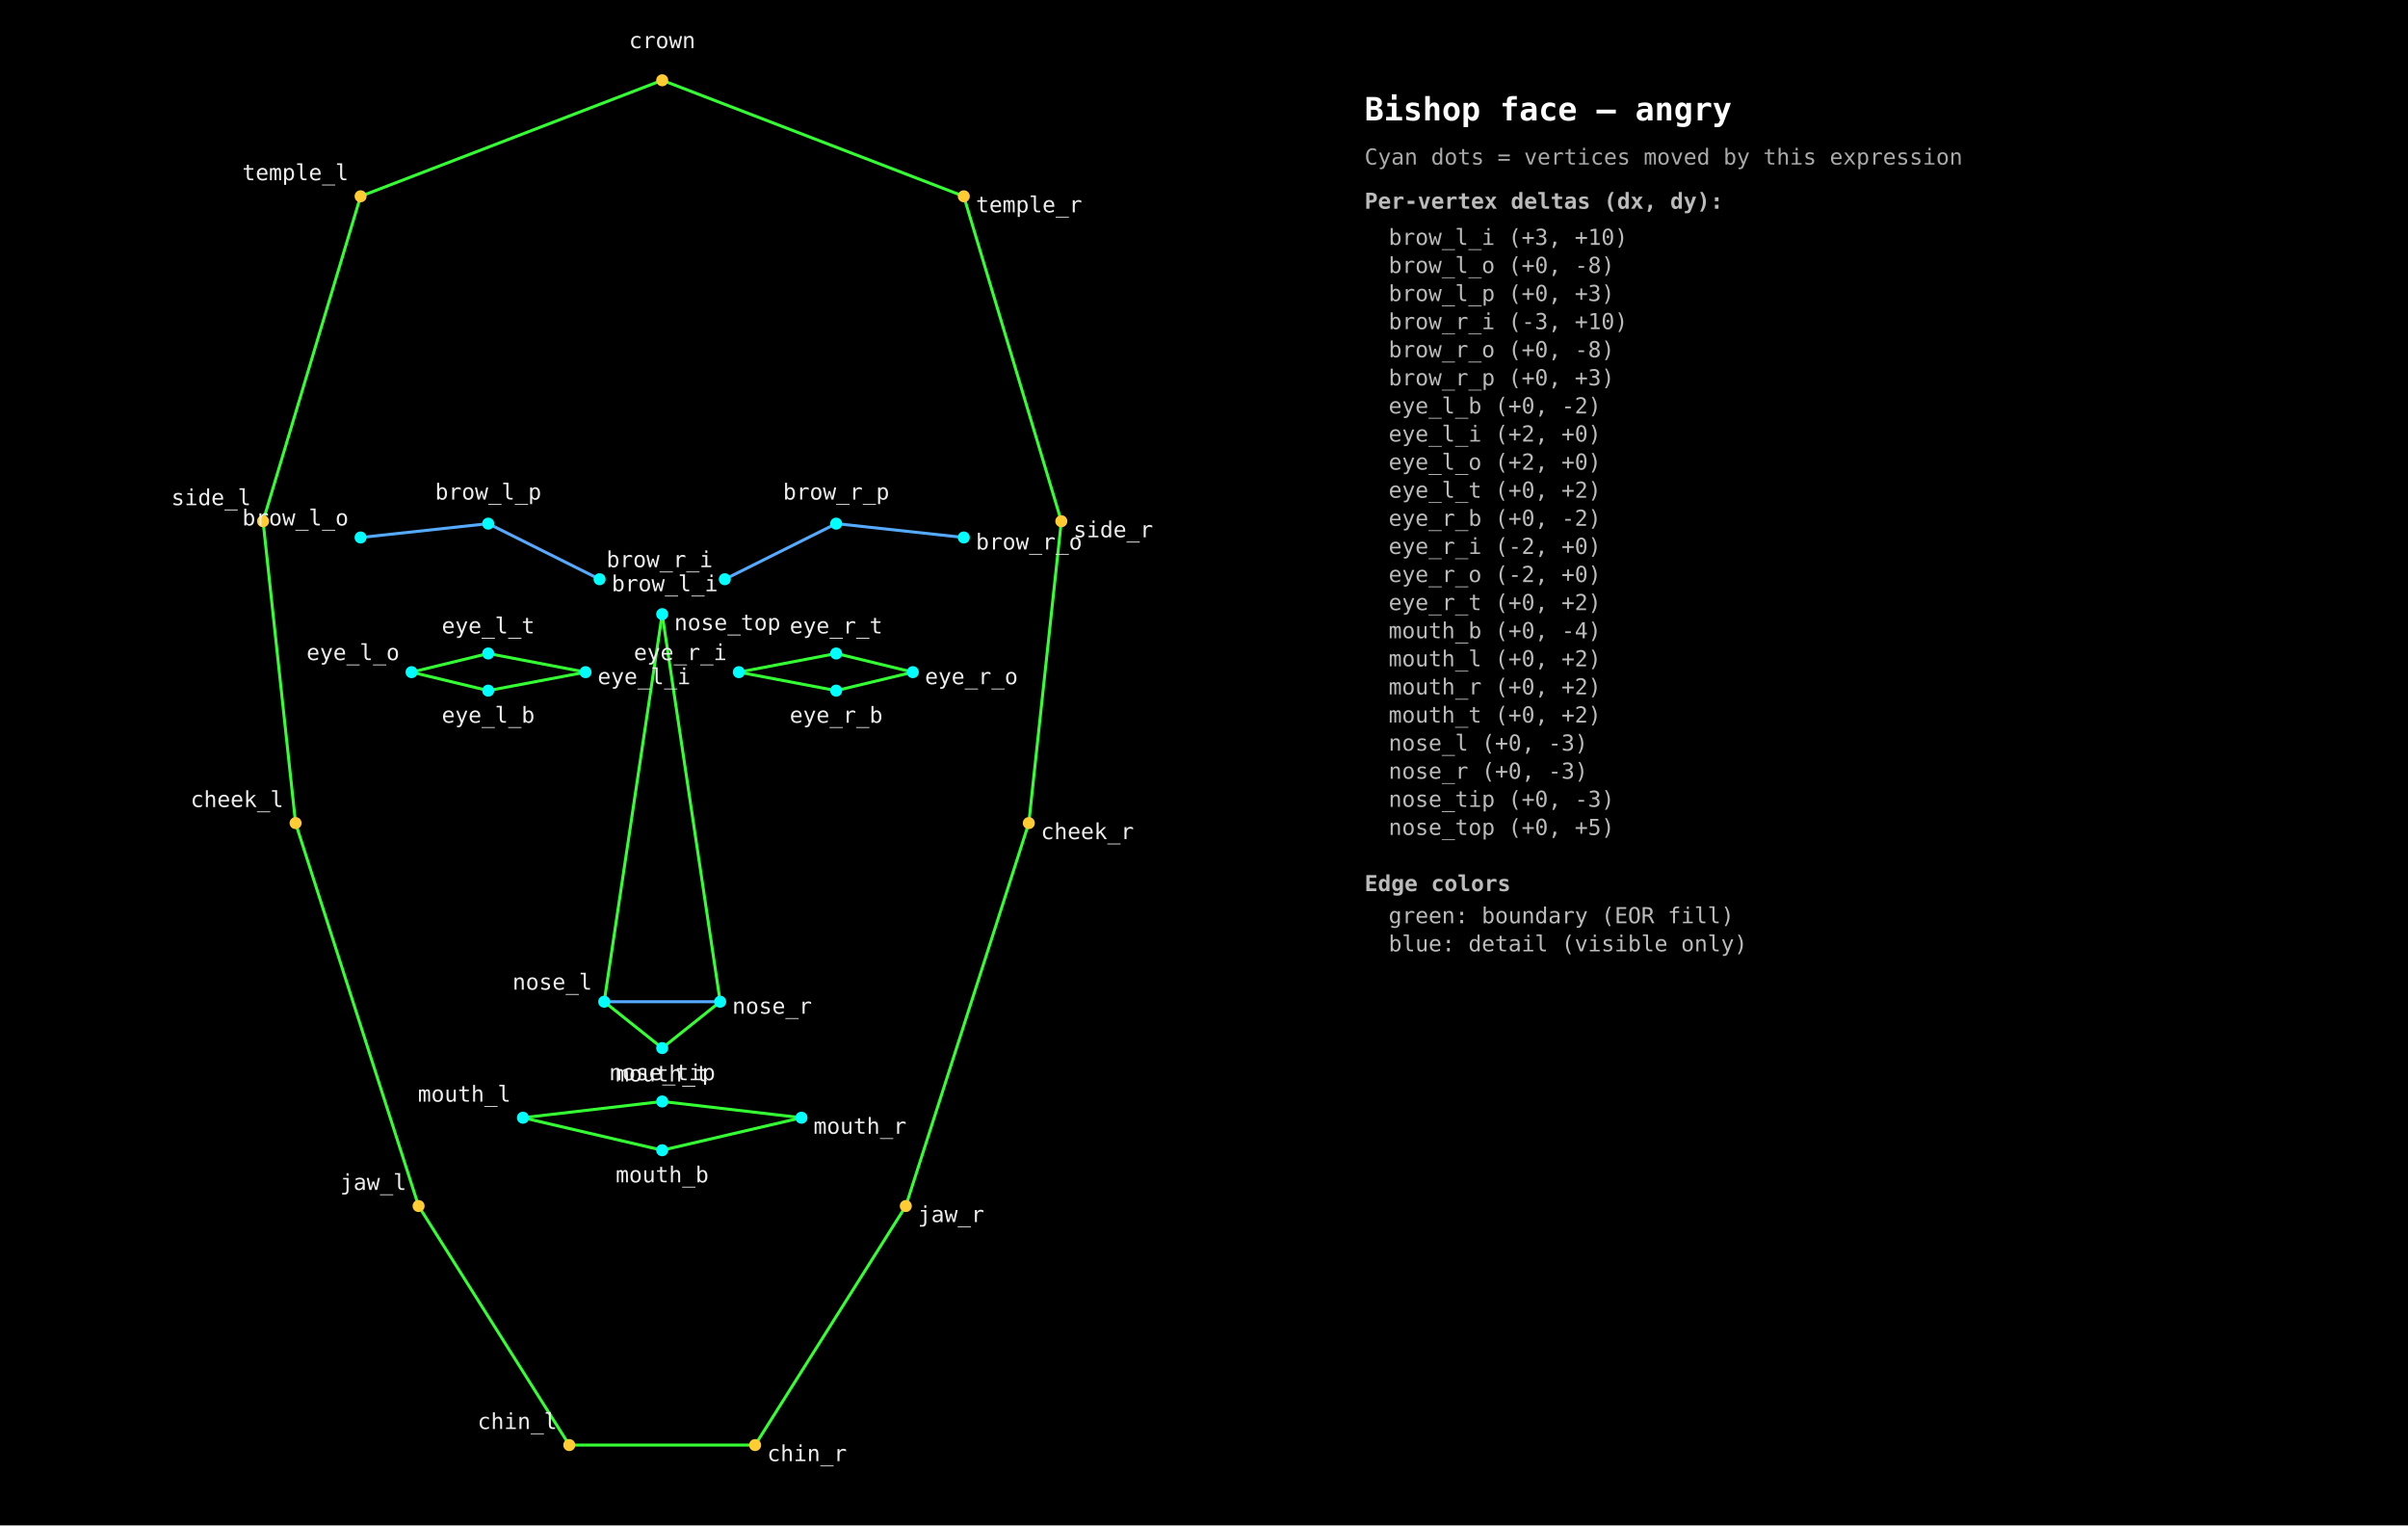
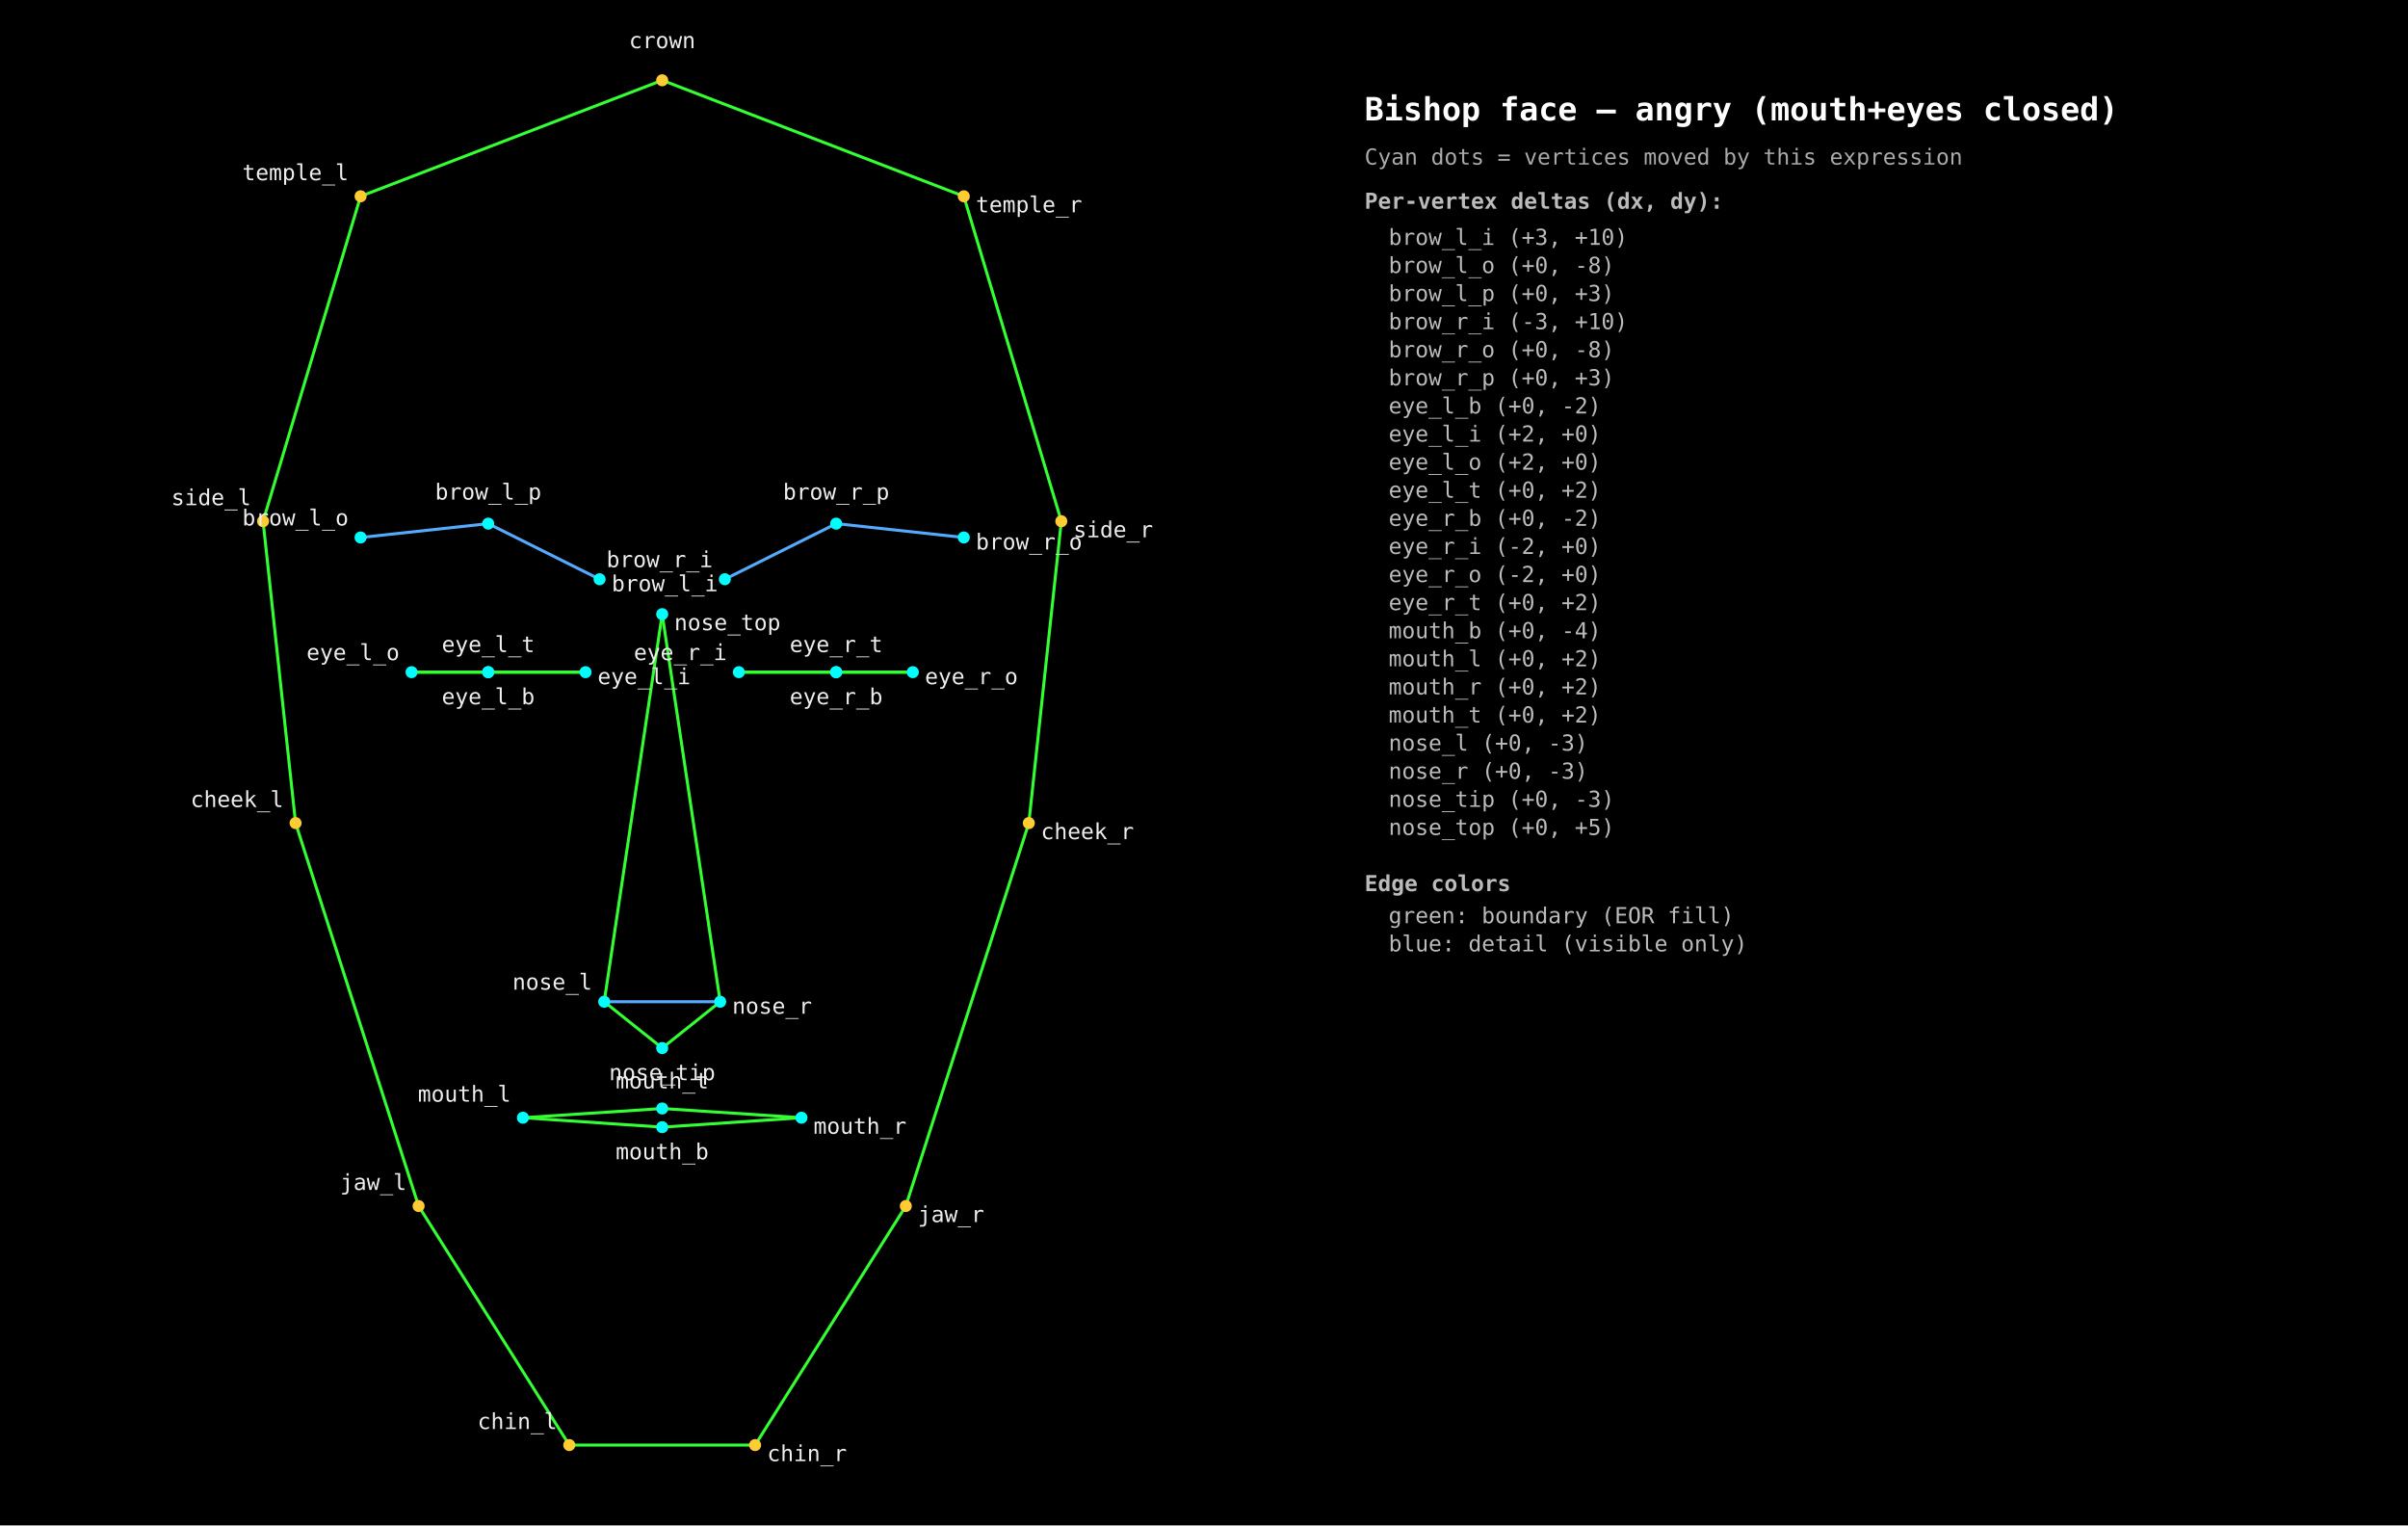
<svg xmlns="http://www.w3.org/2000/svg" width="1200" height="760" viewBox="0 0 1200 760">
  <rect width="100%" height="100%" fill="#000" />
  <style>.bnd{stroke:#3f3;stroke-width:1.5;fill:none}.det{stroke:#5af;stroke-width:1.5;fill:none}.vert{fill:#fc3;stroke:none}.lbl{fill:#eee;font-family:monospace;font-size:11px}.title{fill:#fff;font-family:monospace;font-size:16px;font-weight:bold}.subtitle{fill:#aaa;font-family:monospace;font-size:11px}.legend{fill:#bbb;font-family:monospace;font-size:11px}</style>
  <line class="bnd" x1="330.0" y1="40.0" x2="179.7" y2="97.8" />
  <line class="bnd" x1="179.7" y1="97.8" x2="131.1" y2="259.7" />
  <line class="bnd" x1="131.1" y1="259.7" x2="147.3" y2="410.1" />
  <line class="bnd" x1="147.3" y1="410.1" x2="208.6" y2="600.9" />
  <line class="bnd" x1="208.6" y1="600.9" x2="283.7" y2="720.0" />
  <line class="bnd" x1="283.7" y1="720.0" x2="376.3" y2="720.0" />
  <line class="bnd" x1="376.3" y1="720.0" x2="451.4" y2="600.9" />
  <line class="bnd" x1="451.4" y1="600.9" x2="512.7" y2="410.1" />
  <line class="bnd" x1="512.7" y1="410.1" x2="528.9" y2="259.7" />
  <line class="bnd" x1="528.9" y1="259.7" x2="480.3" y2="97.8" />
  <line class="bnd" x1="480.3" y1="97.8" x2="330.0" y2="40.0" />
  <line class="det" x1="179.7" y1="267.8" x2="243.3" y2="260.9" />
  <line class="det" x1="243.3" y1="260.9" x2="298.8" y2="288.6" />
  <line class="det" x1="361.2" y1="288.6" x2="416.7" y2="260.9" />
  <line class="det" x1="416.7" y1="260.9" x2="480.3" y2="267.8" />
-   <line class="bnd" x1="205.1" y1="334.9" x2="243.3" y2="325.6" />
-   <line class="bnd" x1="243.3" y1="325.6" x2="291.8" y2="334.9" />
-   <line class="bnd" x1="291.8" y1="334.9" x2="243.3" y2="344.1" />
-   <line class="bnd" x1="243.3" y1="344.1" x2="205.1" y2="334.9" />
-   <line class="bnd" x1="368.2" y1="334.9" x2="416.7" y2="325.6" />
-   <line class="bnd" x1="416.7" y1="325.6" x2="454.9" y2="334.9" />
-   <line class="bnd" x1="454.9" y1="334.9" x2="416.7" y2="344.1" />
-   <line class="bnd" x1="416.7" y1="344.1" x2="368.2" y2="334.9" />
+   <line class="bnd" x1="205.1" y1="334.9" x2="243.3" y2="334.9" />
+   <line class="bnd" x1="243.3" y1="334.9" x2="291.8" y2="334.9" />
+   <line class="bnd" x1="291.8" y1="334.9" x2="243.3" y2="334.9" />
+   <line class="bnd" x1="243.3" y1="334.9" x2="205.1" y2="334.9" />
+   <line class="bnd" x1="368.2" y1="334.9" x2="416.7" y2="334.9" />
+   <line class="bnd" x1="416.7" y1="334.9" x2="454.9" y2="334.9" />
+   <line class="bnd" x1="454.9" y1="334.9" x2="416.7" y2="334.9" />
+   <line class="bnd" x1="416.7" y1="334.9" x2="368.2" y2="334.9" />
  <line class="bnd" x1="330.0" y1="306.0" x2="301.1" y2="499.1" />
  <line class="bnd" x1="330.0" y1="306.0" x2="358.9" y2="499.1" />
  <line class="bnd" x1="301.1" y1="499.1" x2="330.0" y2="522.2" />
  <line class="bnd" x1="358.9" y1="499.1" x2="330.0" y2="522.2" />
  <line class="det" x1="301.1" y1="499.1" x2="358.9" y2="499.1" />
-   <line class="bnd" x1="260.6" y1="556.9" x2="330.0" y2="548.8" />
-   <line class="bnd" x1="330.0" y1="548.8" x2="399.4" y2="556.9" />
-   <line class="bnd" x1="399.4" y1="556.9" x2="330.0" y2="573.1" />
-   <line class="bnd" x1="330.0" y1="573.1" x2="260.6" y2="556.9" />
+   <line class="bnd" x1="260.6" y1="556.9" x2="330.0" y2="552.3" />
+   <line class="bnd" x1="330.0" y1="552.3" x2="399.4" y2="556.9" />
+   <line class="bnd" x1="399.4" y1="556.9" x2="330.0" y2="561.6" />
+   <line class="bnd" x1="330.0" y1="561.6" x2="260.6" y2="556.9" />
  <circle cx="330.0" cy="40.0" r="3" fill="#fc3" />
  <text class="lbl" x="330.0" y="24.0" text-anchor="middle">crown</text>
  <circle cx="179.7" cy="97.8" r="3" fill="#fc3" />
  <text class="lbl" x="173.7" y="89.8" text-anchor="end">temple_l</text>
  <circle cx="480.3" cy="97.8" r="3" fill="#fc3" />
  <text class="lbl" x="486.3" y="105.8" text-anchor="start">temple_r</text>
  <circle cx="131.1" cy="259.7" r="3" fill="#fc3" />
  <text class="lbl" x="125.1" y="251.7" text-anchor="end">side_l</text>
  <circle cx="528.9" cy="259.7" r="3" fill="#fc3" />
  <text class="lbl" x="534.9" y="267.7" text-anchor="start">side_r</text>
  <circle cx="147.3" cy="410.1" r="3" fill="#fc3" />
  <text class="lbl" x="141.3" y="402.1" text-anchor="end">cheek_l</text>
  <circle cx="512.7" cy="410.1" r="3" fill="#fc3" />
  <text class="lbl" x="518.7" y="418.1" text-anchor="start">cheek_r</text>
  <circle cx="208.6" cy="600.9" r="3" fill="#fc3" />
  <text class="lbl" x="202.6" y="592.9" text-anchor="end">jaw_l</text>
  <circle cx="451.4" cy="600.9" r="3" fill="#fc3" />
  <text class="lbl" x="457.4" y="608.9" text-anchor="start">jaw_r</text>
  <circle cx="283.7" cy="720.0" r="3" fill="#fc3" />
  <text class="lbl" x="277.7" y="712.0" text-anchor="end">chin_l</text>
  <circle cx="376.3" cy="720.0" r="3" fill="#fc3" />
  <text class="lbl" x="382.3" y="728.0" text-anchor="start">chin_r</text>
  <circle cx="179.7" cy="267.8" r="3" fill="#0ff" />
  <text class="lbl" x="173.7" y="261.8" text-anchor="end">brow_l_o</text>
  <circle cx="243.3" cy="260.9" r="3" fill="#0ff" />
  <text class="lbl" x="243.3" y="248.9" text-anchor="middle">brow_l_p</text>
  <circle cx="298.8" cy="288.6" r="3" fill="#0ff" />
  <text class="lbl" x="304.8" y="294.6" text-anchor="start">brow_l_i</text>
  <circle cx="361.2" cy="288.6" r="3" fill="#0ff" />
  <text class="lbl" x="355.2" y="282.6" text-anchor="end">brow_r_i</text>
  <circle cx="416.7" cy="260.9" r="3" fill="#0ff" />
  <text class="lbl" x="416.7" y="248.9" text-anchor="middle">brow_r_p</text>
  <circle cx="480.3" cy="267.8" r="3" fill="#0ff" />
  <text class="lbl" x="486.3" y="273.8" text-anchor="start">brow_r_o</text>
  <circle cx="205.1" cy="334.9" r="3" fill="#0ff" />
  <text class="lbl" x="199.1" y="328.9" text-anchor="end">eye_l_o</text>
-   <circle cx="243.3" cy="325.6" r="3" fill="#0ff" />
-   <text class="lbl" x="243.3" y="315.6" text-anchor="middle">eye_l_t</text>
+   <circle cx="243.3" cy="334.9" r="3" fill="#0ff" />
+   <text class="lbl" x="243.3" y="324.9" text-anchor="middle">eye_l_t</text>
  <circle cx="291.8" cy="334.9" r="3" fill="#0ff" />
  <text class="lbl" x="297.8" y="340.9" text-anchor="start">eye_l_i</text>
-   <circle cx="243.3" cy="344.1" r="3" fill="#0ff" />
-   <text class="lbl" x="243.3" y="360.1" text-anchor="middle">eye_l_b</text>
+   <circle cx="243.3" cy="334.9" r="3" fill="#0ff" />
+   <text class="lbl" x="243.3" y="350.9" text-anchor="middle">eye_l_b</text>
  <circle cx="368.2" cy="334.9" r="3" fill="#0ff" />
  <text class="lbl" x="362.2" y="328.9" text-anchor="end">eye_r_i</text>
-   <circle cx="416.7" cy="325.6" r="3" fill="#0ff" />
-   <text class="lbl" x="416.7" y="315.6" text-anchor="middle">eye_r_t</text>
+   <circle cx="416.7" cy="334.9" r="3" fill="#0ff" />
+   <text class="lbl" x="416.7" y="324.9" text-anchor="middle">eye_r_t</text>
  <circle cx="454.9" cy="334.9" r="3" fill="#0ff" />
  <text class="lbl" x="460.9" y="340.9" text-anchor="start">eye_r_o</text>
-   <circle cx="416.7" cy="344.1" r="3" fill="#0ff" />
-   <text class="lbl" x="416.7" y="360.1" text-anchor="middle">eye_r_b</text>
+   <circle cx="416.7" cy="334.9" r="3" fill="#0ff" />
+   <text class="lbl" x="416.7" y="350.9" text-anchor="middle">eye_r_b</text>
  <circle cx="330.0" cy="306.0" r="3" fill="#0ff" />
  <text class="lbl" x="336.0" y="314.0" text-anchor="start">nose_top</text>
  <circle cx="301.1" cy="499.1" r="3" fill="#0ff" />
  <text class="lbl" x="295.1" y="493.1" text-anchor="end">nose_l</text>
  <circle cx="358.9" cy="499.1" r="3" fill="#0ff" />
  <text class="lbl" x="364.9" y="505.1" text-anchor="start">nose_r</text>
  <circle cx="330.0" cy="522.2" r="3" fill="#0ff" />
  <text class="lbl" x="330.0" y="538.2" text-anchor="middle">nose_tip</text>
  <circle cx="260.6" cy="556.9" r="3" fill="#0ff" />
  <text class="lbl" x="254.6" y="548.9" text-anchor="end">mouth_l</text>
-   <circle cx="330.0" cy="548.8" r="3" fill="#0ff" />
-   <text class="lbl" x="330.0" y="538.8" text-anchor="middle">mouth_t</text>
+   <circle cx="330.0" cy="552.3" r="3" fill="#0ff" />
+   <text class="lbl" x="330.0" y="542.3" text-anchor="middle">mouth_t</text>
  <circle cx="399.4" cy="556.9" r="3" fill="#0ff" />
  <text class="lbl" x="405.4" y="564.9" text-anchor="start">mouth_r</text>
-   <circle cx="330.0" cy="573.1" r="3" fill="#0ff" />
-   <text class="lbl" x="330.0" y="589.1" text-anchor="middle">mouth_b</text>
-   <text class="title" x="680" y="60">Bishop face — angry</text>
+   <circle cx="330.0" cy="561.6" r="3" fill="#0ff" />
+   <text class="lbl" x="330.0" y="577.6" text-anchor="middle">mouth_b</text>
+   <text class="title" x="680" y="60">Bishop face — angry (mouth+eyes closed)</text>
  <text class="subtitle" x="680" y="82">Cyan dots = vertices moved by this expression</text>
  <text class="legend" x="680" y="104" style="font-weight:bold">Per-vertex deltas (dx, dy):</text>
  <text class="legend" x="692" y="122">brow_l_i   (+3, +10)</text>
  <text class="legend" x="692" y="136">brow_l_o   (+0, -8)</text>
  <text class="legend" x="692" y="150">brow_l_p   (+0, +3)</text>
  <text class="legend" x="692" y="164">brow_r_i   (-3, +10)</text>
  <text class="legend" x="692" y="178">brow_r_o   (+0, -8)</text>
  <text class="legend" x="692" y="192">brow_r_p   (+0, +3)</text>
  <text class="legend" x="692" y="206">eye_l_b    (+0, -2)</text>
  <text class="legend" x="692" y="220">eye_l_i    (+2, +0)</text>
  <text class="legend" x="692" y="234">eye_l_o    (+2, +0)</text>
  <text class="legend" x="692" y="248">eye_l_t    (+0, +2)</text>
  <text class="legend" x="692" y="262">eye_r_b    (+0, -2)</text>
  <text class="legend" x="692" y="276">eye_r_i    (-2, +0)</text>
  <text class="legend" x="692" y="290">eye_r_o    (-2, +0)</text>
  <text class="legend" x="692" y="304">eye_r_t    (+0, +2)</text>
  <text class="legend" x="692" y="318">mouth_b    (+0, -4)</text>
  <text class="legend" x="692" y="332">mouth_l    (+0, +2)</text>
  <text class="legend" x="692" y="346">mouth_r    (+0, +2)</text>
  <text class="legend" x="692" y="360">mouth_t    (+0, +2)</text>
  <text class="legend" x="692" y="374">nose_l     (+0, -3)</text>
  <text class="legend" x="692" y="388">nose_r     (+0, -3)</text>
  <text class="legend" x="692" y="402">nose_tip   (+0, -3)</text>
  <text class="legend" x="692" y="416">nose_top   (+0, +5)</text>
  <text class="legend" x="680" y="444" style="font-weight:bold">Edge colors</text>
  <text class="legend" x="692" y="460" fill="#3f3">green: boundary (EOR fill)</text>
  <text class="legend" x="692" y="474" fill="#5af">blue:  detail (visible only)</text>
</svg>
